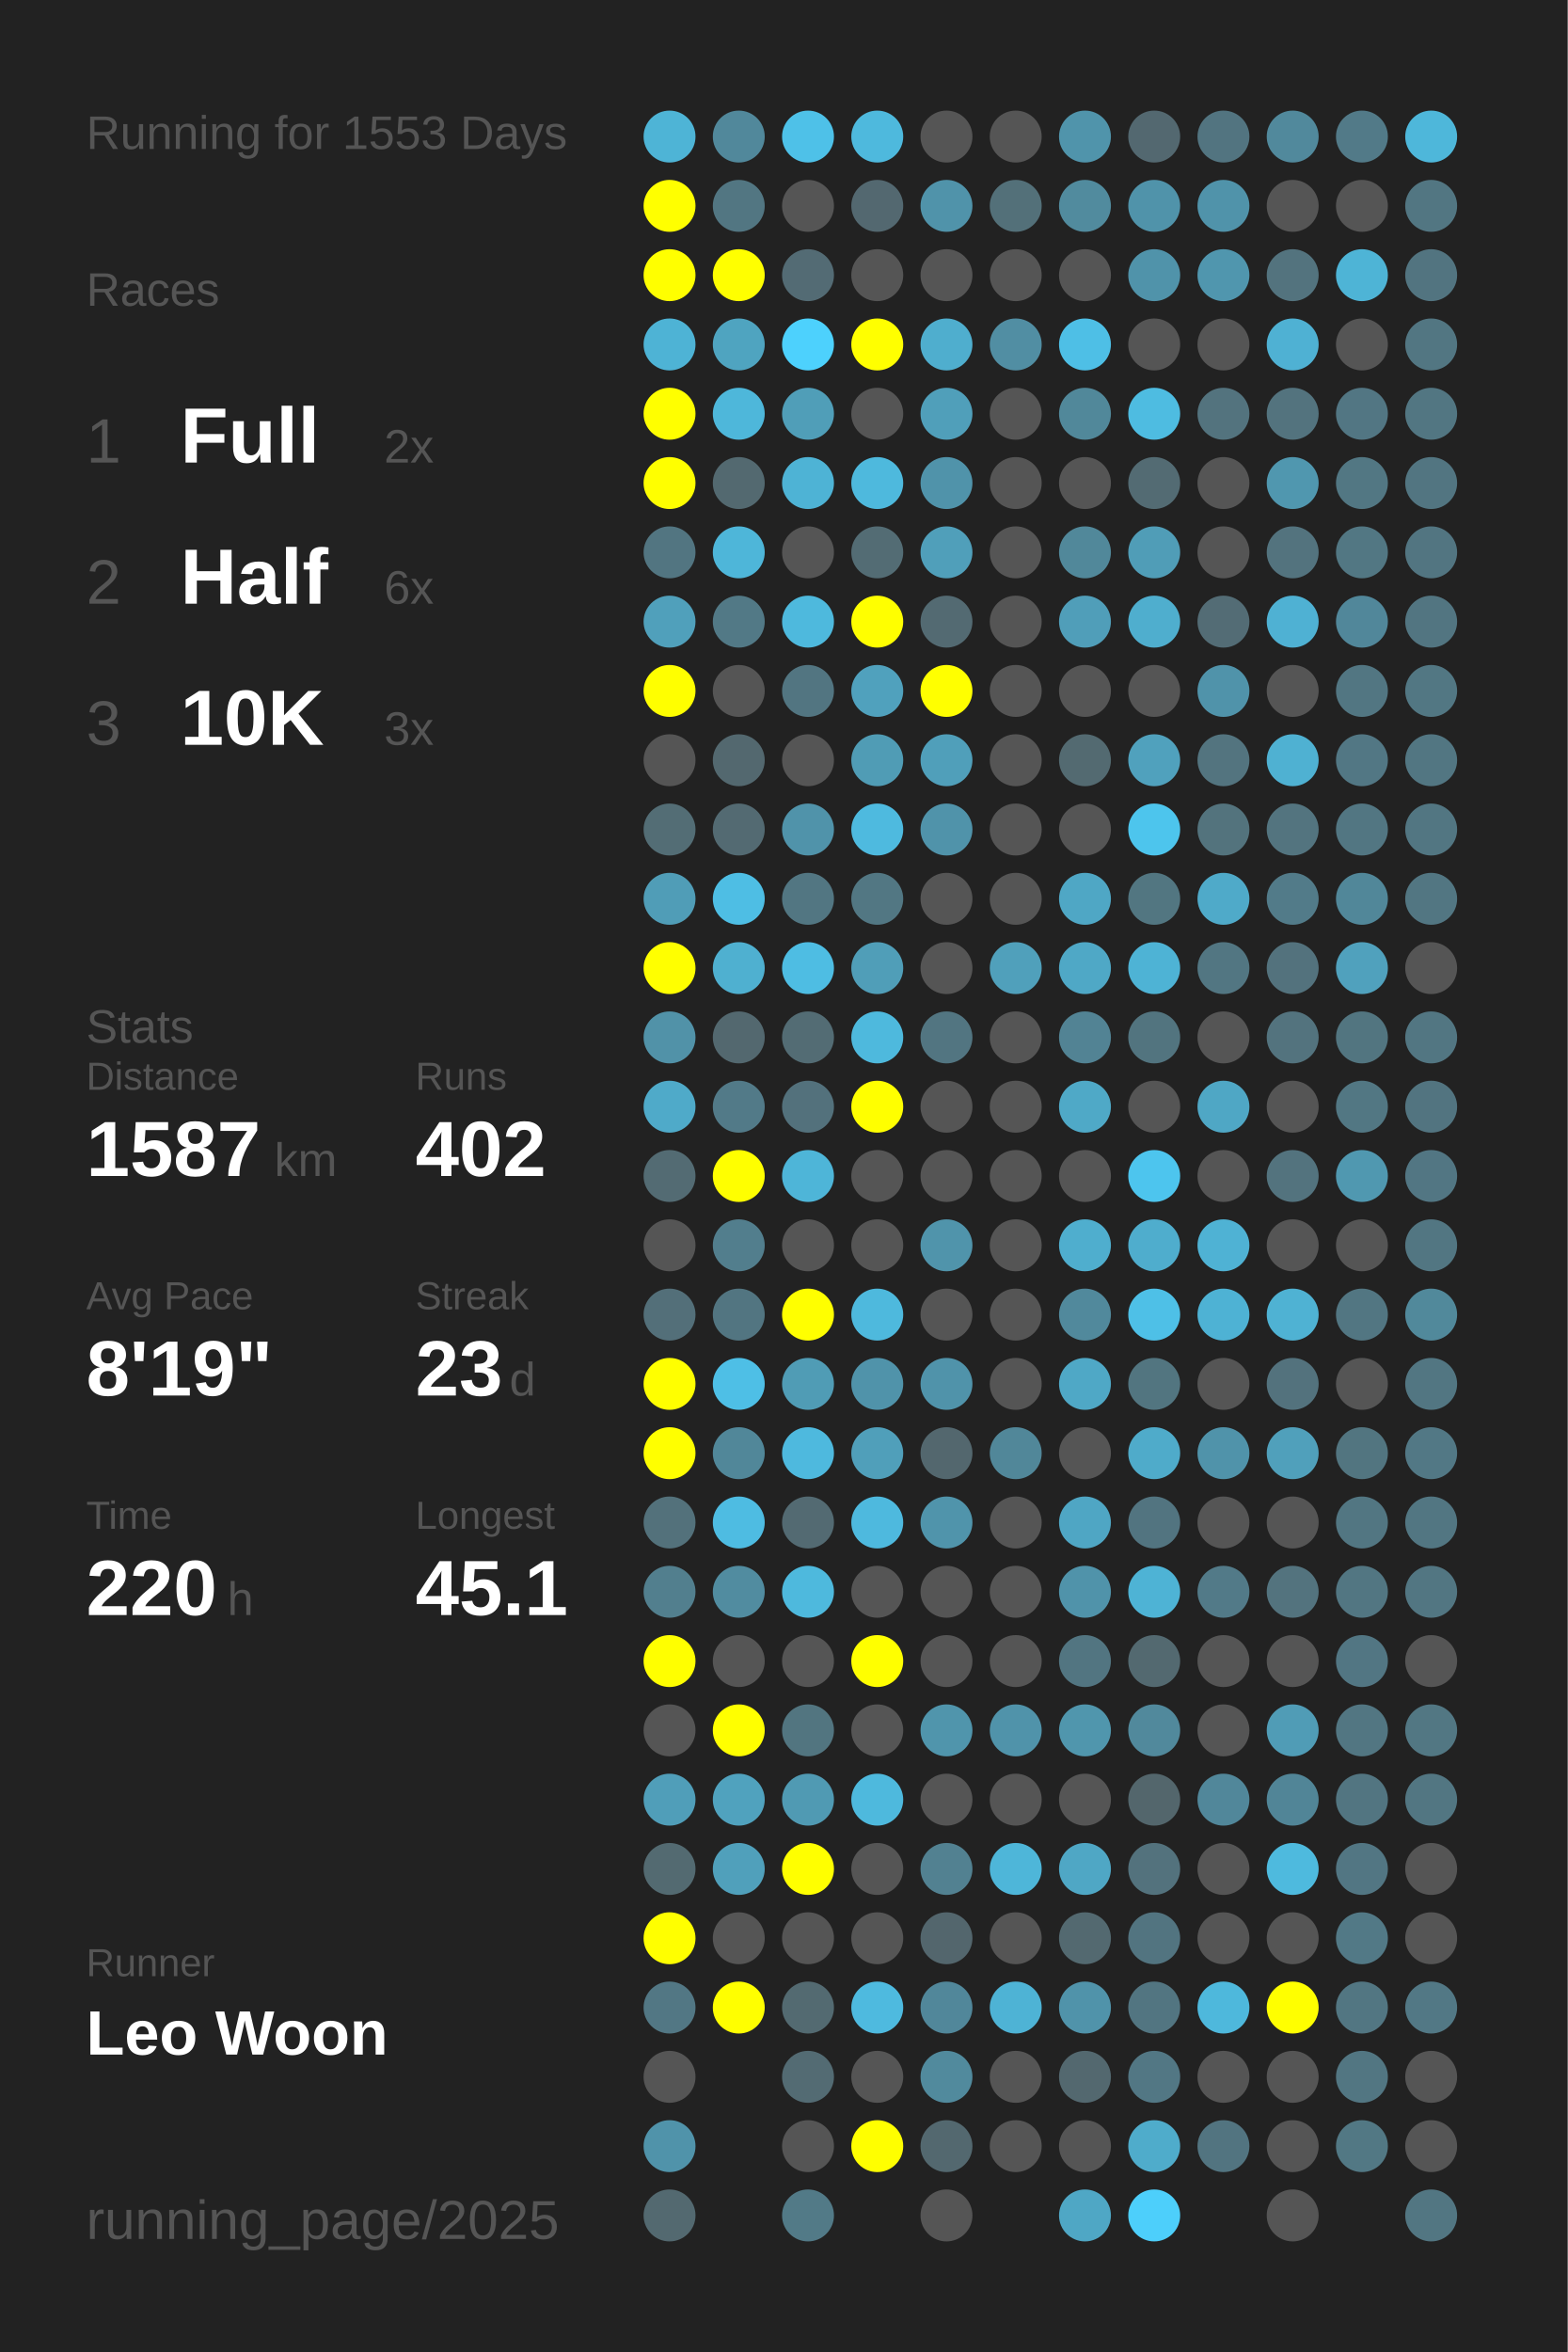
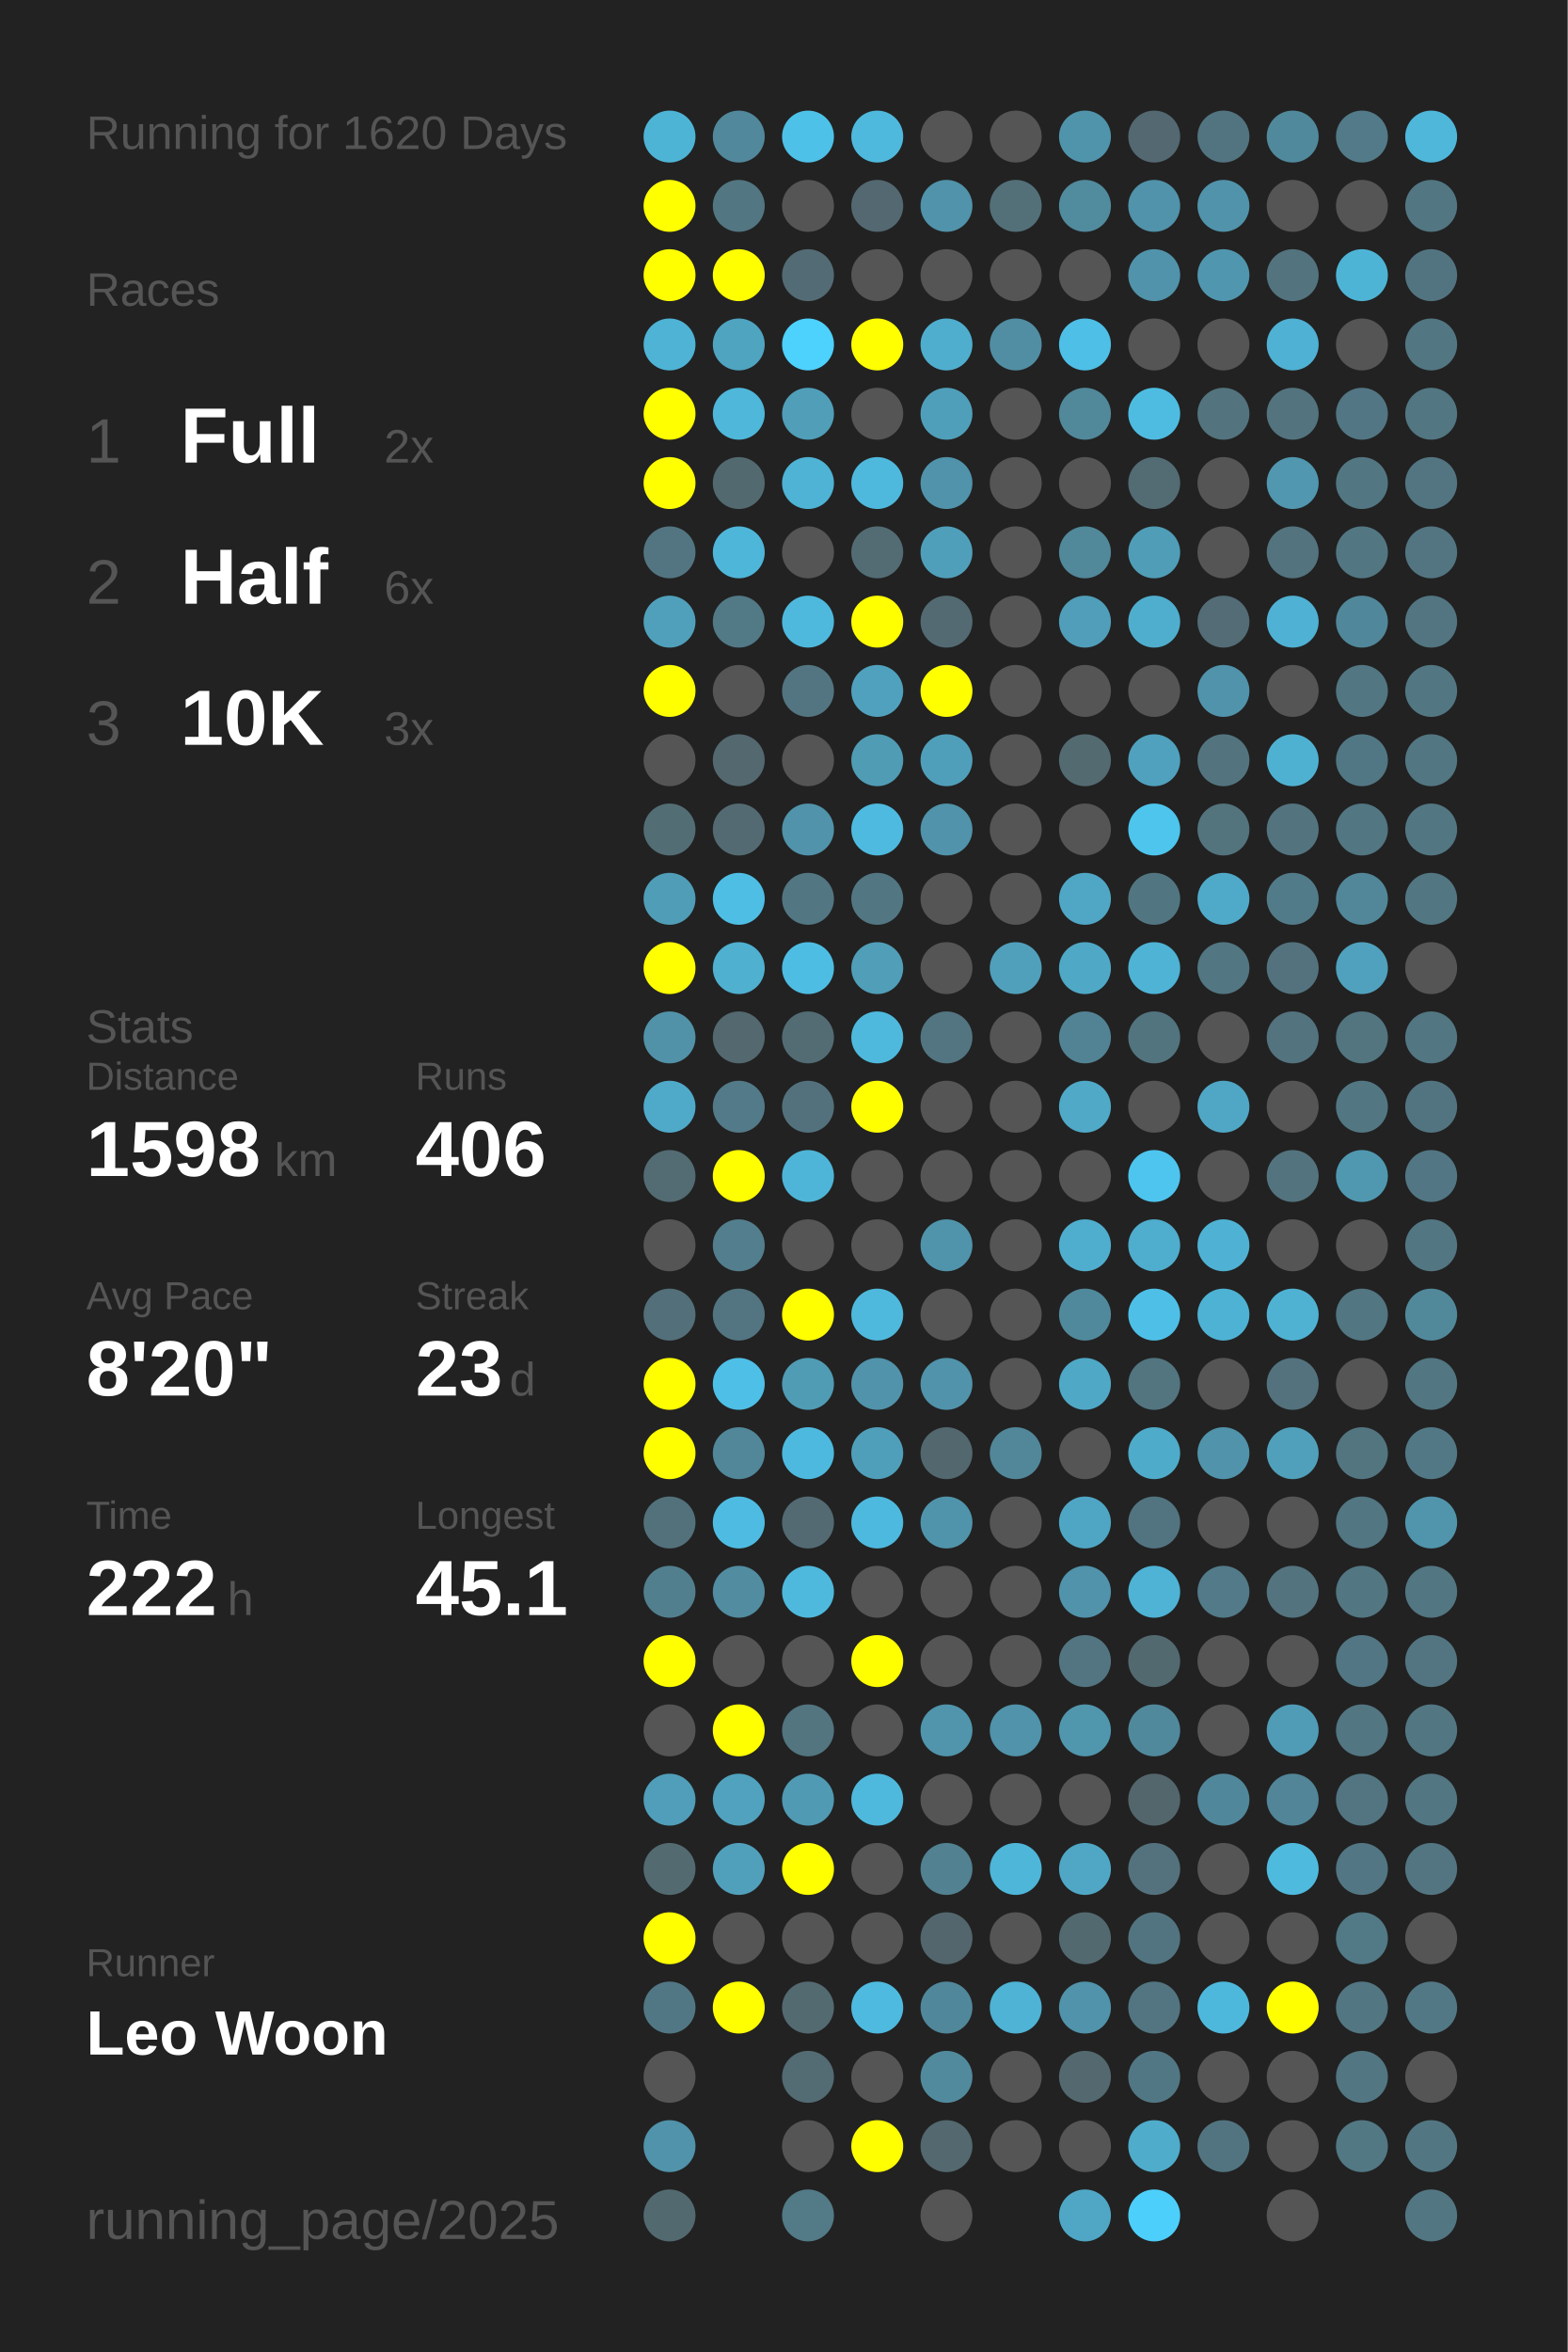
<svg xmlns="http://www.w3.org/2000/svg" baseProfile="full" height="300mm" version="1.1" viewBox="0,0,200,300" width="200mm">
  <defs />
  <rect fill="#222222" height="300" width="200" x="0" y="0" />
-   <text fill="#555555" style="font-size:6px; font-family:Arial;" x="11" y="19">Running for 1553 Days</text>
+   <text fill="#555555" style="font-size:6px; font-family:Arial;" x="11" y="19">Running for 1620 Days</text>
  <text fill="#555555" style="font-size:6px; font-family:Arial;" x="11" y="39">Races</text>
  <text fill="#555555" style="font-size:8px; font-family:Arial;" x="11" y="59">1</text>
  <text fill="#FFFFFF" style="font-size:10px; font-family:Arial; font-weight:bold;" x="23" y="59">Full</text>
  <text fill="#555555" style="font-size:6px; font-family:Arial;" x="49" y="59">2x</text>
  <text fill="#555555" style="font-size:8px; font-family:Arial;" x="11" y="77">2</text>
  <text fill="#FFFFFF" style="font-size:10px; font-family:Arial; font-weight:bold;" x="23" y="77">Half</text>
  <text fill="#555555" style="font-size:6px; font-family:Arial;" x="49" y="77">6x</text>
  <text fill="#555555" style="font-size:8px; font-family:Arial;" x="11" y="95">3</text>
  <text fill="#FFFFFF" style="font-size:10px; font-family:Arial; font-weight:bold;" x="23" y="95">10K</text>
  <text fill="#555555" style="font-size:6px; font-family:Arial;" x="49" y="95">3x</text>
  <text fill="#555555" style="font-size:6px; font-family:Arial;" x="11" y="133">Stats</text>
  <text fill="#555555" style="font-size:5px; font-family:Arial;" x="11" y="139">Distance</text>
-   <text fill="#FFFFFF" style="font-size:10px; font-family:Arial; font-weight:bold;" x="11" y="150">1587</text>
+   <text fill="#FFFFFF" style="font-size:10px; font-family:Arial; font-weight:bold;" x="11" y="150">1598</text>
  <text fill="#555555" style="font-size:6px; font-family:Arial;" x="35" y="150">km</text>
  <text fill="#555555" style="font-size:5px; font-family:Arial;" x="53" y="139">Runs</text>
-   <text fill="#FFFFFF" style="font-size:10px; font-family:Arial; font-weight:bold;" x="53" y="150">402</text>
+   <text fill="#FFFFFF" style="font-size:10px; font-family:Arial; font-weight:bold;" x="53" y="150">406</text>
  <text fill="#555555" style="font-size:5px; font-family:Arial;" x="11" y="167">Avg Pace</text>
-   <text fill="#FFFFFF" style="font-size:10px; font-family:Arial; font-weight:bold;" x="11" y="178">8'19"</text>
+   <text fill="#FFFFFF" style="font-size:10px; font-family:Arial; font-weight:bold;" x="11" y="178">8'20"</text>
  <text fill="#555555" style="font-size:5px; font-family:Arial;" x="53" y="167">Streak</text>
  <text fill="#FFFFFF" style="font-size:10px; font-family:Arial; font-weight:bold;" x="53" y="178">23</text>
  <text fill="#555555" style="font-size:6px; font-family:Arial;" x="65" y="178">d</text>
  <text fill="#555555" style="font-size:5px; font-family:Arial;" x="11" y="195">Time</text>
-   <text fill="#FFFFFF" style="font-size:10px; font-family:Arial; font-weight:bold;" x="11" y="206">220</text>
+   <text fill="#FFFFFF" style="font-size:10px; font-family:Arial; font-weight:bold;" x="11" y="206">222</text>
  <text fill="#555555" style="font-size:6px; font-family:Arial;" x="29" y="206">h</text>
  <text fill="#555555" style="font-size:5px; font-family:Arial;" x="53" y="195">Longest</text>
  <text fill="#FFFFFF" style="font-size:10px; font-family:Arial; font-weight:bold;" x="53" y="206">45.1</text>
  <text fill="#555555" style="font-size:5px; font-family:Arial;" x="11" y="252.065">Runner</text>
  <text fill="#FFFFFF" style="font-size:8px; font-family:Arial; font-weight:bold;" x="11" y="262.065">Leo Woon</text>
  <text fill="#555555" style="font-size:7px; font-family:Arial;" x="11" y="285.581">running_page/2025</text>
  <circle cx="85.417" cy="17.419" fill="#4eb4d6" r="3.312" />
  <circle cx="85.417" cy="26.258" fill="#FFFF00" r="3.312" />
  <circle cx="85.417" cy="35.097" fill="#FFFF00" r="3.312" />
  <circle cx="85.417" cy="43.935" fill="#4eb3d5" r="3.312" />
  <circle cx="85.417" cy="52.774" fill="#FFFF00" r="3.312" />
  <circle cx="85.417" cy="61.613" fill="#FFFF00" r="3.312" />
  <circle cx="85.417" cy="70.452" fill="#527581" r="3.312" />
  <circle cx="85.417" cy="79.29" fill="#50a0bb" r="3.312" />
  <circle cx="85.417" cy="88.129" fill="#FFFF00" r="3.312" />
  <circle cx="85.417" cy="96.968" fill="#555555" r="3.312" />
  <circle cx="85.417" cy="105.806" fill="#536d75" r="3.312" />
  <circle cx="85.417" cy="114.645" fill="#509db7" r="3.312" />
  <circle cx="85.417" cy="123.484" fill="#FFFF00" r="3.312" />
  <circle cx="85.417" cy="132.323" fill="#5192a8" r="3.312" />
  <circle cx="85.417" cy="141.161" fill="#4faac9" r="3.312" />
  <circle cx="85.417" cy="150" fill="#536b73" r="3.312" />
  <circle cx="85.417" cy="158.839" fill="#555555" r="3.312" />
  <circle cx="85.417" cy="167.677" fill="#536f79" r="3.312" />
  <circle cx="85.417" cy="176.516" fill="#FFFF00" r="3.312" />
  <circle cx="85.417" cy="185.355" fill="#FFFF00" r="3.312" />
  <circle cx="85.417" cy="194.194" fill="#53717b" r="3.312" />
  <circle cx="85.417" cy="203.032" fill="#527f8e" r="3.312" />
  <circle cx="85.417" cy="211.871" fill="#FFFF00" r="3.312" />
  <circle cx="85.417" cy="220.71" fill="#555555" r="3.312" />
  <circle cx="85.417" cy="229.548" fill="#509eb9" r="3.312" />
  <circle cx="85.417" cy="238.387" fill="#536a71" r="3.312" />
  <circle cx="85.417" cy="247.226" fill="#FFFF00" r="3.312" />
  <circle cx="85.417" cy="256.065" fill="#527784" r="3.312" />
  <circle cx="85.417" cy="264.903" fill="#555555" r="3.312" />
  <circle cx="85.417" cy="273.742" fill="#5093aa" r="3.312" />
  <circle cx="85.417" cy="282.581" fill="#536970" r="3.312" />
  <circle cx="94.25" cy="17.419" fill="#51889b" r="3.312" />
  <circle cx="94.25" cy="26.258" fill="#527682" r="3.312" />
  <circle cx="94.25" cy="35.097" fill="#FFFF00" r="3.312" />
  <circle cx="94.25" cy="43.935" fill="#4fa4c0" r="3.312" />
  <circle cx="94.25" cy="52.774" fill="#4eb7da" r="3.312" />
  <circle cx="94.25" cy="61.613" fill="#536970" r="3.312" />
  <circle cx="94.25" cy="70.452" fill="#4eb6d9" r="3.312" />
  <circle cx="94.25" cy="79.29" fill="#527986" r="3.312" />
  <circle cx="94.25" cy="88.129" fill="#555555" r="3.312" />
  <circle cx="94.25" cy="96.968" fill="#53686f" r="3.312" />
  <circle cx="94.25" cy="105.806" fill="#536a72" r="3.312" />
  <circle cx="94.25" cy="114.645" fill="#4ebee4" r="3.312" />
  <circle cx="94.25" cy="123.484" fill="#4fb0d0" r="3.312" />
  <circle cx="94.25" cy="132.323" fill="#53686f" r="3.312" />
  <circle cx="94.25" cy="141.161" fill="#527a88" r="3.312" />
  <circle cx="94.25" cy="150" fill="#FFFF00" r="3.312" />
  <circle cx="94.25" cy="158.839" fill="#527e8d" r="3.312" />
  <circle cx="94.25" cy="167.677" fill="#527581" r="3.312" />
  <circle cx="94.25" cy="176.516" fill="#4ebfe6" r="3.312" />
  <circle cx="94.25" cy="185.355" fill="#518799" r="3.312" />
  <circle cx="94.25" cy="194.194" fill="#4ebce2" r="3.312" />
  <circle cx="94.25" cy="203.032" fill="#518ca0" r="3.312" />
  <circle cx="94.25" cy="211.871" fill="#555555" r="3.312" />
  <circle cx="94.25" cy="220.71" fill="#FFFF00" r="3.312" />
  <circle cx="94.25" cy="229.548" fill="#50a2be" r="3.312" />
  <circle cx="94.25" cy="238.387" fill="#50a0bb" r="3.312" />
  <circle cx="94.25" cy="247.226" fill="#555555" r="3.312" />
  <circle cx="94.25" cy="256.065" fill="#FFFF00" r="3.312" />
  <circle cx="103.083" cy="17.419" fill="#4ec1e8" r="3.312" />
  <circle cx="103.083" cy="26.258" fill="#555555" r="3.312" />
  <circle cx="103.083" cy="35.097" fill="#536b74" r="3.312" />
  <circle cx="103.083" cy="43.935" fill="#4dd1fd" r="3.312" />
  <circle cx="103.083" cy="52.774" fill="#509eb8" r="3.312" />
  <circle cx="103.083" cy="61.613" fill="#4eb3d5" r="3.312" />
  <circle cx="103.083" cy="70.452" fill="#555555" r="3.312" />
  <circle cx="103.083" cy="79.29" fill="#4eb9dd" r="3.312" />
  <circle cx="103.083" cy="88.129" fill="#527581" r="3.312" />
  <circle cx="103.083" cy="96.968" fill="#555555" r="3.312" />
  <circle cx="103.083" cy="105.806" fill="#5093aa" r="3.312" />
  <circle cx="103.083" cy="114.645" fill="#527682" r="3.312" />
  <circle cx="103.083" cy="123.484" fill="#4ebde3" r="3.312" />
  <circle cx="103.083" cy="132.323" fill="#536c74" r="3.312" />
  <circle cx="103.083" cy="141.161" fill="#53717c" r="3.312" />
  <circle cx="103.083" cy="150" fill="#4eb5d8" r="3.312" />
  <circle cx="103.083" cy="158.839" fill="#555555" r="3.312" />
  <circle cx="103.083" cy="167.677" fill="#FFFF00" r="3.312" />
  <circle cx="103.083" cy="176.516" fill="#509cb5" r="3.312" />
  <circle cx="103.083" cy="185.355" fill="#4eb9de" r="3.312" />
  <circle cx="103.083" cy="194.194" fill="#536a72" r="3.312" />
  <circle cx="103.083" cy="203.032" fill="#4eb9dd" r="3.312" />
  <circle cx="103.083" cy="211.871" fill="#555555" r="3.312" />
  <circle cx="103.083" cy="220.71" fill="#527580" r="3.312" />
  <circle cx="103.083" cy="229.548" fill="#509ab3" r="3.312" />
  <circle cx="103.083" cy="238.387" fill="#FFFF00" r="3.312" />
  <circle cx="103.083" cy="247.226" fill="#555555" r="3.312" />
  <circle cx="103.083" cy="256.065" fill="#536a71" r="3.312" />
  <circle cx="103.083" cy="264.903" fill="#536b73" r="3.312" />
  <circle cx="103.083" cy="273.742" fill="#555555" r="3.312" />
  <circle cx="103.083" cy="282.581" fill="#527a87" r="3.312" />
  <circle cx="111.917" cy="17.419" fill="#4eb9dd" r="3.312" />
  <circle cx="111.917" cy="26.258" fill="#536870" r="3.312" />
  <circle cx="111.917" cy="35.097" fill="#555555" r="3.312" />
  <circle cx="111.917" cy="43.935" fill="#FFFF00" r="3.312" />
  <circle cx="111.917" cy="52.774" fill="#555555" r="3.312" />
  <circle cx="111.917" cy="61.613" fill="#4eb9dd" r="3.312" />
  <circle cx="111.917" cy="70.452" fill="#536c74" r="3.312" />
  <circle cx="111.917" cy="79.29" fill="#FFFF00" r="3.312" />
  <circle cx="111.917" cy="88.129" fill="#50a1bd" r="3.312" />
  <circle cx="111.917" cy="96.968" fill="#509cb5" r="3.312" />
  <circle cx="111.917" cy="105.806" fill="#4ebadf" r="3.312" />
  <circle cx="111.917" cy="114.645" fill="#527783" r="3.312" />
  <circle cx="111.917" cy="123.484" fill="#509eb8" r="3.312" />
  <circle cx="111.917" cy="132.323" fill="#4eb9dd" r="3.312" />
  <circle cx="111.917" cy="141.161" fill="#FFFF00" r="3.312" />
  <circle cx="111.917" cy="150" fill="#555555" r="3.312" />
  <circle cx="111.917" cy="158.839" fill="#555555" r="3.312" />
  <circle cx="111.917" cy="167.677" fill="#4eb9dd" r="3.312" />
  <circle cx="111.917" cy="176.516" fill="#5093aa" r="3.312" />
  <circle cx="111.917" cy="185.355" fill="#509fba" r="3.312" />
  <circle cx="111.917" cy="194.194" fill="#4eb9de" r="3.312" />
  <circle cx="111.917" cy="203.032" fill="#555555" r="3.312" />
  <circle cx="111.917" cy="211.871" fill="#FFFF00" r="3.312" />
  <circle cx="111.917" cy="220.71" fill="#555555" r="3.312" />
  <circle cx="111.917" cy="229.548" fill="#4eb9dd" r="3.312" />
  <circle cx="111.917" cy="238.387" fill="#555555" r="3.312" />
  <circle cx="111.917" cy="247.226" fill="#555555" r="3.312" />
  <circle cx="111.917" cy="256.065" fill="#4ebadf" r="3.312" />
  <circle cx="111.917" cy="264.903" fill="#555555" r="3.312" />
  <circle cx="111.917" cy="273.742" fill="#FFFF00" r="3.312" />
  <circle cx="120.75" cy="17.419" fill="#555555" r="3.312" />
  <circle cx="120.75" cy="26.258" fill="#5093aa" r="3.312" />
  <circle cx="120.75" cy="35.097" fill="#555555" r="3.312" />
  <circle cx="120.75" cy="43.935" fill="#4faece" r="3.312" />
  <circle cx="120.75" cy="52.774" fill="#509fba" r="3.312" />
  <circle cx="120.75" cy="61.613" fill="#5093aa" r="3.312" />
  <circle cx="120.75" cy="70.452" fill="#509fba" r="3.312" />
  <circle cx="120.75" cy="79.29" fill="#536a72" r="3.312" />
  <circle cx="120.75" cy="88.129" fill="#FFFF00" r="3.312" />
  <circle cx="120.75" cy="96.968" fill="#509fba" r="3.312" />
  <circle cx="120.75" cy="105.806" fill="#5093aa" r="3.312" />
  <circle cx="120.75" cy="114.645" fill="#555555" r="3.312" />
  <circle cx="120.75" cy="123.484" fill="#555555" r="3.312" />
  <circle cx="120.75" cy="132.323" fill="#527581" r="3.312" />
  <circle cx="120.75" cy="141.161" fill="#555555" r="3.312" />
  <circle cx="120.75" cy="150" fill="#555555" r="3.312" />
  <circle cx="120.75" cy="158.839" fill="#5094ab" r="3.312" />
  <circle cx="120.75" cy="167.677" fill="#555555" r="3.312" />
  <circle cx="120.75" cy="176.516" fill="#5093aa" r="3.312" />
  <circle cx="120.75" cy="185.355" fill="#53676e" r="3.312" />
  <circle cx="120.75" cy="194.194" fill="#5094ab" r="3.312" />
  <circle cx="120.75" cy="203.032" fill="#555555" r="3.312" />
  <circle cx="120.75" cy="211.871" fill="#555555" r="3.312" />
  <circle cx="120.75" cy="220.71" fill="#5095ac" r="3.312" />
  <circle cx="120.75" cy="229.548" fill="#555555" r="3.312" />
  <circle cx="120.75" cy="238.387" fill="#528191" r="3.312" />
  <circle cx="120.75" cy="247.226" fill="#53666d" r="3.312" />
  <circle cx="120.75" cy="256.065" fill="#51879a" r="3.312" />
  <circle cx="120.75" cy="264.903" fill="#518a9d" r="3.312" />
  <circle cx="120.75" cy="273.742" fill="#53686f" r="3.312" />
  <circle cx="120.75" cy="282.581" fill="#555555" r="3.312" />
  <circle cx="129.583" cy="17.419" fill="#555555" r="3.312" />
  <circle cx="129.583" cy="26.258" fill="#537079" r="3.312" />
  <circle cx="129.583" cy="35.097" fill="#555555" r="3.312" />
  <circle cx="129.583" cy="43.935" fill="#518ea3" r="3.312" />
  <circle cx="129.583" cy="52.774" fill="#555555" r="3.312" />
  <circle cx="129.583" cy="61.613" fill="#555555" r="3.312" />
  <circle cx="129.583" cy="70.452" fill="#555555" r="3.312" />
  <circle cx="129.583" cy="79.29" fill="#555555" r="3.312" />
  <circle cx="129.583" cy="88.129" fill="#555555" r="3.312" />
  <circle cx="129.583" cy="96.968" fill="#555555" r="3.312" />
  <circle cx="129.583" cy="105.806" fill="#555555" r="3.312" />
  <circle cx="129.583" cy="114.645" fill="#555555" r="3.312" />
  <circle cx="129.583" cy="123.484" fill="#50a0bb" r="3.312" />
  <circle cx="129.583" cy="132.323" fill="#555555" r="3.312" />
  <circle cx="129.583" cy="141.161" fill="#555555" r="3.312" />
  <circle cx="129.583" cy="150" fill="#555555" r="3.312" />
  <circle cx="129.583" cy="158.839" fill="#555555" r="3.312" />
  <circle cx="129.583" cy="167.677" fill="#555555" r="3.312" />
  <circle cx="129.583" cy="176.516" fill="#555555" r="3.312" />
  <circle cx="129.583" cy="185.355" fill="#518799" r="3.312" />
  <circle cx="129.583" cy="194.194" fill="#555555" r="3.312" />
  <circle cx="129.583" cy="203.032" fill="#555555" r="3.312" />
  <circle cx="129.583" cy="211.871" fill="#555555" r="3.312" />
  <circle cx="129.583" cy="220.71" fill="#5093aa" r="3.312" />
  <circle cx="129.583" cy="229.548" fill="#555555" r="3.312" />
  <circle cx="129.583" cy="238.387" fill="#4eb6d9" r="3.312" />
  <circle cx="129.583" cy="247.226" fill="#555555" r="3.312" />
  <circle cx="129.583" cy="256.065" fill="#4eb3d5" r="3.312" />
  <circle cx="129.583" cy="264.903" fill="#555555" r="3.312" />
  <circle cx="129.583" cy="273.742" fill="#555555" r="3.312" />
  <circle cx="138.417" cy="17.419" fill="#5094ab" r="3.312" />
  <circle cx="138.417" cy="26.258" fill="#518b9e" r="3.312" />
  <circle cx="138.417" cy="35.097" fill="#555555" r="3.312" />
  <circle cx="138.417" cy="43.935" fill="#4ebfe6" r="3.312" />
  <circle cx="138.417" cy="52.774" fill="#51889a" r="3.312" />
  <circle cx="138.417" cy="61.613" fill="#555555" r="3.312" />
  <circle cx="138.417" cy="70.452" fill="#51889a" r="3.312" />
  <circle cx="138.417" cy="79.29" fill="#509eb9" r="3.312" />
  <circle cx="138.417" cy="88.129" fill="#555555" r="3.312" />
  <circle cx="138.417" cy="96.968" fill="#536a71" r="3.312" />
  <circle cx="138.417" cy="105.806" fill="#555555" r="3.312" />
  <circle cx="138.417" cy="114.645" fill="#4fa7c5" r="3.312" />
  <circle cx="138.417" cy="123.484" fill="#4fa8c6" r="3.312" />
  <circle cx="138.417" cy="132.323" fill="#528394" r="3.312" />
  <circle cx="138.417" cy="141.161" fill="#4fa9c7" r="3.312" />
  <circle cx="138.417" cy="150" fill="#555555" r="3.312" />
  <circle cx="138.417" cy="158.839" fill="#4faece" r="3.312" />
  <circle cx="138.417" cy="167.677" fill="#51899c" r="3.312" />
  <circle cx="138.417" cy="176.516" fill="#4fa8c6" r="3.312" />
  <circle cx="138.417" cy="185.355" fill="#555555" r="3.312" />
  <circle cx="138.417" cy="194.194" fill="#4fa6c4" r="3.312" />
  <circle cx="138.417" cy="203.032" fill="#5093aa" r="3.312" />
  <circle cx="138.417" cy="211.871" fill="#527581" r="3.312" />
  <circle cx="138.417" cy="220.71" fill="#5096ad" r="3.312" />
  <circle cx="138.417" cy="229.548" fill="#555555" r="3.312" />
  <circle cx="138.417" cy="238.387" fill="#4fa7c5" r="3.312" />
  <circle cx="138.417" cy="247.226" fill="#536970" r="3.312" />
  <circle cx="138.417" cy="256.065" fill="#5093aa" r="3.312" />
  <circle cx="138.417" cy="264.903" fill="#53686f" r="3.312" />
  <circle cx="138.417" cy="273.742" fill="#555555" r="3.312" />
  <circle cx="138.417" cy="282.581" fill="#4fa7c5" r="3.312" />
  <circle cx="147.25" cy="17.419" fill="#536870" r="3.312" />
  <circle cx="147.25" cy="26.258" fill="#5093aa" r="3.312" />
  <circle cx="147.25" cy="35.097" fill="#5093aa" r="3.312" />
  <circle cx="147.25" cy="43.935" fill="#555555" r="3.312" />
  <circle cx="147.25" cy="52.774" fill="#4ebce1" r="3.312" />
  <circle cx="147.25" cy="61.613" fill="#536b73" r="3.312" />
  <circle cx="147.25" cy="70.452" fill="#509db7" r="3.312" />
  <circle cx="147.25" cy="79.29" fill="#4faece" r="3.312" />
  <circle cx="147.25" cy="88.129" fill="#555555" r="3.312" />
  <circle cx="147.25" cy="96.968" fill="#50a1bd" r="3.312" />
  <circle cx="147.25" cy="105.806" fill="#4dc5ed" r="3.312" />
  <circle cx="147.25" cy="114.645" fill="#527681" r="3.312" />
  <circle cx="147.25" cy="123.484" fill="#4eb3d5" r="3.312" />
  <circle cx="147.25" cy="132.323" fill="#52747f" r="3.312" />
  <circle cx="147.25" cy="141.161" fill="#555555" r="3.312" />
  <circle cx="147.25" cy="150" fill="#4dc5ee" r="3.312" />
  <circle cx="147.25" cy="158.839" fill="#4fadcd" r="3.312" />
  <circle cx="147.25" cy="167.677" fill="#4ec0e7" r="3.312" />
  <circle cx="147.25" cy="176.516" fill="#527580" r="3.312" />
  <circle cx="147.25" cy="185.355" fill="#4fabca" r="3.312" />
  <circle cx="147.25" cy="194.194" fill="#527480" r="3.312" />
  <circle cx="147.25" cy="203.032" fill="#4eb3d5" r="3.312" />
  <circle cx="147.25" cy="211.871" fill="#536970" r="3.312" />
  <circle cx="147.25" cy="220.71" fill="#51899c" r="3.312" />
  <circle cx="147.25" cy="229.548" fill="#53666c" r="3.312" />
  <circle cx="147.25" cy="238.387" fill="#53727d" r="3.312" />
  <circle cx="147.25" cy="247.226" fill="#527480" r="3.312" />
  <circle cx="147.25" cy="256.065" fill="#527581" r="3.312" />
  <circle cx="147.25" cy="264.903" fill="#527784" r="3.312" />
  <circle cx="147.25" cy="273.742" fill="#4faccb" r="3.312" />
  <circle cx="147.25" cy="282.581" fill="#4dcffb" r="3.312" />
  <circle cx="156.083" cy="17.419" fill="#527480" r="3.312" />
  <circle cx="156.083" cy="26.258" fill="#5093aa" r="3.312" />
  <circle cx="156.083" cy="35.097" fill="#5096ae" r="3.312" />
  <circle cx="156.083" cy="43.935" fill="#555555" r="3.312" />
  <circle cx="156.083" cy="52.774" fill="#53737e" r="3.312" />
  <circle cx="156.083" cy="61.613" fill="#555555" r="3.312" />
  <circle cx="156.083" cy="70.452" fill="#555555" r="3.312" />
  <circle cx="156.083" cy="79.29" fill="#536c75" r="3.312" />
  <circle cx="156.083" cy="88.129" fill="#5093aa" r="3.312" />
  <circle cx="156.083" cy="96.968" fill="#53747f" r="3.312" />
  <circle cx="156.083" cy="105.806" fill="#53737d" r="3.312" />
  <circle cx="156.083" cy="114.645" fill="#4faac9" r="3.312" />
  <circle cx="156.083" cy="123.484" fill="#527682" r="3.312" />
  <circle cx="156.083" cy="132.323" fill="#555555" r="3.312" />
  <circle cx="156.083" cy="141.161" fill="#4fa7c5" r="3.312" />
  <circle cx="156.083" cy="150" fill="#555555" r="3.312" />
  <circle cx="156.083" cy="158.839" fill="#4fb2d4" r="3.312" />
  <circle cx="156.083" cy="167.677" fill="#4eb2d4" r="3.312" />
  <circle cx="156.083" cy="176.516" fill="#555555" r="3.312" />
  <circle cx="156.083" cy="185.355" fill="#5093aa" r="3.312" />
  <circle cx="156.083" cy="194.194" fill="#555555" r="3.312" />
  <circle cx="156.083" cy="203.032" fill="#527a88" r="3.312" />
  <circle cx="156.083" cy="211.871" fill="#555555" r="3.312" />
  <circle cx="156.083" cy="220.71" fill="#555555" r="3.312" />
  <circle cx="156.083" cy="229.548" fill="#51879a" r="3.312" />
  <circle cx="156.083" cy="238.387" fill="#555555" r="3.312" />
  <circle cx="156.083" cy="247.226" fill="#555555" r="3.312" />
  <circle cx="156.083" cy="256.065" fill="#4eb8dc" r="3.312" />
  <circle cx="156.083" cy="264.903" fill="#555555" r="3.312" />
  <circle cx="156.083" cy="273.742" fill="#527480" r="3.312" />
  <circle cx="164.917" cy="17.419" fill="#51899c" r="3.312" />
  <circle cx="164.917" cy="26.258" fill="#555555" r="3.312" />
  <circle cx="164.917" cy="35.097" fill="#53737e" r="3.312" />
  <circle cx="164.917" cy="43.935" fill="#4fb1d3" r="3.312" />
  <circle cx="164.917" cy="52.774" fill="#53737e" r="3.312" />
  <circle cx="164.917" cy="61.613" fill="#5097af" r="3.312" />
  <circle cx="164.917" cy="70.452" fill="#53737e" r="3.312" />
  <circle cx="164.917" cy="79.29" fill="#4fb1d3" r="3.312" />
  <circle cx="164.917" cy="88.129" fill="#555555" r="3.312" />
  <circle cx="164.917" cy="96.968" fill="#4fb1d2" r="3.312" />
  <circle cx="164.917" cy="105.806" fill="#53747f" r="3.312" />
  <circle cx="164.917" cy="114.645" fill="#527b89" r="3.312" />
  <circle cx="164.917" cy="123.484" fill="#53727d" r="3.312" />
  <circle cx="164.917" cy="132.323" fill="#53737e" r="3.312" />
  <circle cx="164.917" cy="141.161" fill="#555555" r="3.312" />
  <circle cx="164.917" cy="150" fill="#53737e" r="3.312" />
  <circle cx="164.917" cy="158.839" fill="#555555" r="3.312" />
  <circle cx="164.917" cy="167.677" fill="#4fb2d3" r="3.312" />
  <circle cx="164.917" cy="176.516" fill="#53727d" r="3.312" />
  <circle cx="164.917" cy="185.355" fill="#50a0bb" r="3.312" />
  <circle cx="164.917" cy="194.194" fill="#555555" r="3.312" />
  <circle cx="164.917" cy="203.032" fill="#53737e" r="3.312" />
  <circle cx="164.917" cy="211.871" fill="#555555" r="3.312" />
  <circle cx="164.917" cy="220.71" fill="#509cb6" r="3.312" />
  <circle cx="164.917" cy="229.548" fill="#518597" r="3.312" />
  <circle cx="164.917" cy="238.387" fill="#4ebade" r="3.312" />
  <circle cx="164.917" cy="247.226" fill="#555555" r="3.312" />
  <circle cx="164.917" cy="256.065" fill="#FFFF00" r="3.312" />
  <circle cx="164.917" cy="264.903" fill="#555555" r="3.312" />
  <circle cx="164.917" cy="273.742" fill="#555555" r="3.312" />
  <circle cx="164.917" cy="282.581" fill="#555555" r="3.312" />
  <circle cx="173.75" cy="17.419" fill="#527a88" r="3.312" />
  <circle cx="173.75" cy="26.258" fill="#555555" r="3.312" />
  <circle cx="173.75" cy="35.097" fill="#4eb4d6" r="3.312" />
  <circle cx="173.75" cy="43.935" fill="#555555" r="3.312" />
  <circle cx="173.75" cy="52.774" fill="#527683" r="3.312" />
  <circle cx="173.75" cy="61.613" fill="#527783" r="3.312" />
  <circle cx="173.75" cy="70.452" fill="#527783" r="3.312" />
  <circle cx="173.75" cy="79.29" fill="#51879a" r="3.312" />
  <circle cx="173.75" cy="88.129" fill="#527682" r="3.312" />
  <circle cx="173.75" cy="96.968" fill="#527784" r="3.312" />
  <circle cx="173.75" cy="105.806" fill="#527682" r="3.312" />
  <circle cx="173.75" cy="114.645" fill="#518799" r="3.312" />
  <circle cx="173.75" cy="123.484" fill="#50a1bd" r="3.312" />
  <circle cx="173.75" cy="132.323" fill="#527580" r="3.312" />
  <circle cx="173.75" cy="141.161" fill="#527783" r="3.312" />
  <circle cx="173.75" cy="150" fill="#5098b0" r="3.312" />
  <circle cx="173.75" cy="158.839" fill="#555555" r="3.312" />
  <circle cx="173.75" cy="167.677" fill="#527682" r="3.312" />
  <circle cx="173.75" cy="176.516" fill="#555555" r="3.312" />
  <circle cx="173.75" cy="185.355" fill="#527580" r="3.312" />
  <circle cx="173.75" cy="194.194" fill="#527682" r="3.312" />
  <circle cx="173.75" cy="203.032" fill="#527682" r="3.312" />
  <circle cx="173.75" cy="211.871" fill="#527683" r="3.312" />
  <circle cx="173.75" cy="220.71" fill="#527682" r="3.312" />
  <circle cx="173.75" cy="229.548" fill="#527581" r="3.312" />
  <circle cx="173.75" cy="238.387" fill="#527683" r="3.312" />
  <circle cx="173.75" cy="247.226" fill="#527986" r="3.312" />
  <circle cx="173.75" cy="256.065" fill="#527682" r="3.312" />
  <circle cx="173.75" cy="264.903" fill="#527682" r="3.312" />
  <circle cx="173.75" cy="273.742" fill="#527884" r="3.312" />
  <circle cx="182.583" cy="17.419" fill="#4eb7da" r="3.312" />
  <circle cx="182.583" cy="26.258" fill="#527682" r="3.312" />
  <circle cx="182.583" cy="35.097" fill="#527480" r="3.312" />
  <circle cx="182.583" cy="43.935" fill="#527682" r="3.312" />
  <circle cx="182.583" cy="52.774" fill="#527682" r="3.312" />
  <circle cx="182.583" cy="61.613" fill="#527581" r="3.312" />
  <circle cx="182.583" cy="70.452" fill="#527581" r="3.312" />
  <circle cx="182.583" cy="79.29" fill="#527581" r="3.312" />
  <circle cx="182.583" cy="88.129" fill="#527783" r="3.312" />
  <circle cx="182.583" cy="96.968" fill="#527682" r="3.312" />
  <circle cx="182.583" cy="105.806" fill="#527682" r="3.312" />
  <circle cx="182.583" cy="114.645" fill="#527682" r="3.312" />
  <circle cx="182.583" cy="123.484" fill="#555555" r="3.312" />
  <circle cx="182.583" cy="132.323" fill="#527682" r="3.312" />
  <circle cx="182.583" cy="141.161" fill="#527480" r="3.312" />
  <circle cx="182.583" cy="150" fill="#527683" r="3.312" />
  <circle cx="182.583" cy="158.839" fill="#527682" r="3.312" />
  <circle cx="182.583" cy="167.677" fill="#51899b" r="3.312" />
  <circle cx="182.583" cy="176.516" fill="#527682" r="3.312" />
  <circle cx="182.583" cy="185.355" fill="#527885" r="3.312" />
-   <circle cx="182.583" cy="194.194" fill="#527682" r="3.312" />
+   <circle cx="182.583" cy="194.194" fill="#5095ac" r="3.312" />
  <circle cx="182.583" cy="203.032" fill="#527682" r="3.312" />
-   <circle cx="182.583" cy="211.871" fill="#555555" r="3.312" />
+   <circle cx="182.583" cy="211.871" fill="#527581" r="3.312" />
  <circle cx="182.583" cy="220.71" fill="#527783" r="3.312" />
  <circle cx="182.583" cy="229.548" fill="#527682" r="3.312" />
-   <circle cx="182.583" cy="238.387" fill="#555555" r="3.312" />
+   <circle cx="182.583" cy="238.387" fill="#527581" r="3.312" />
  <circle cx="182.583" cy="247.226" fill="#555555" r="3.312" />
  <circle cx="182.583" cy="256.065" fill="#527885" r="3.312" />
  <circle cx="182.583" cy="264.903" fill="#555555" r="3.312" />
-   <circle cx="182.583" cy="273.742" fill="#555555" r="3.312" />
+   <circle cx="182.583" cy="273.742" fill="#527783" r="3.312" />
  <circle cx="182.583" cy="282.581" fill="#527682" r="3.312" />
</svg>
